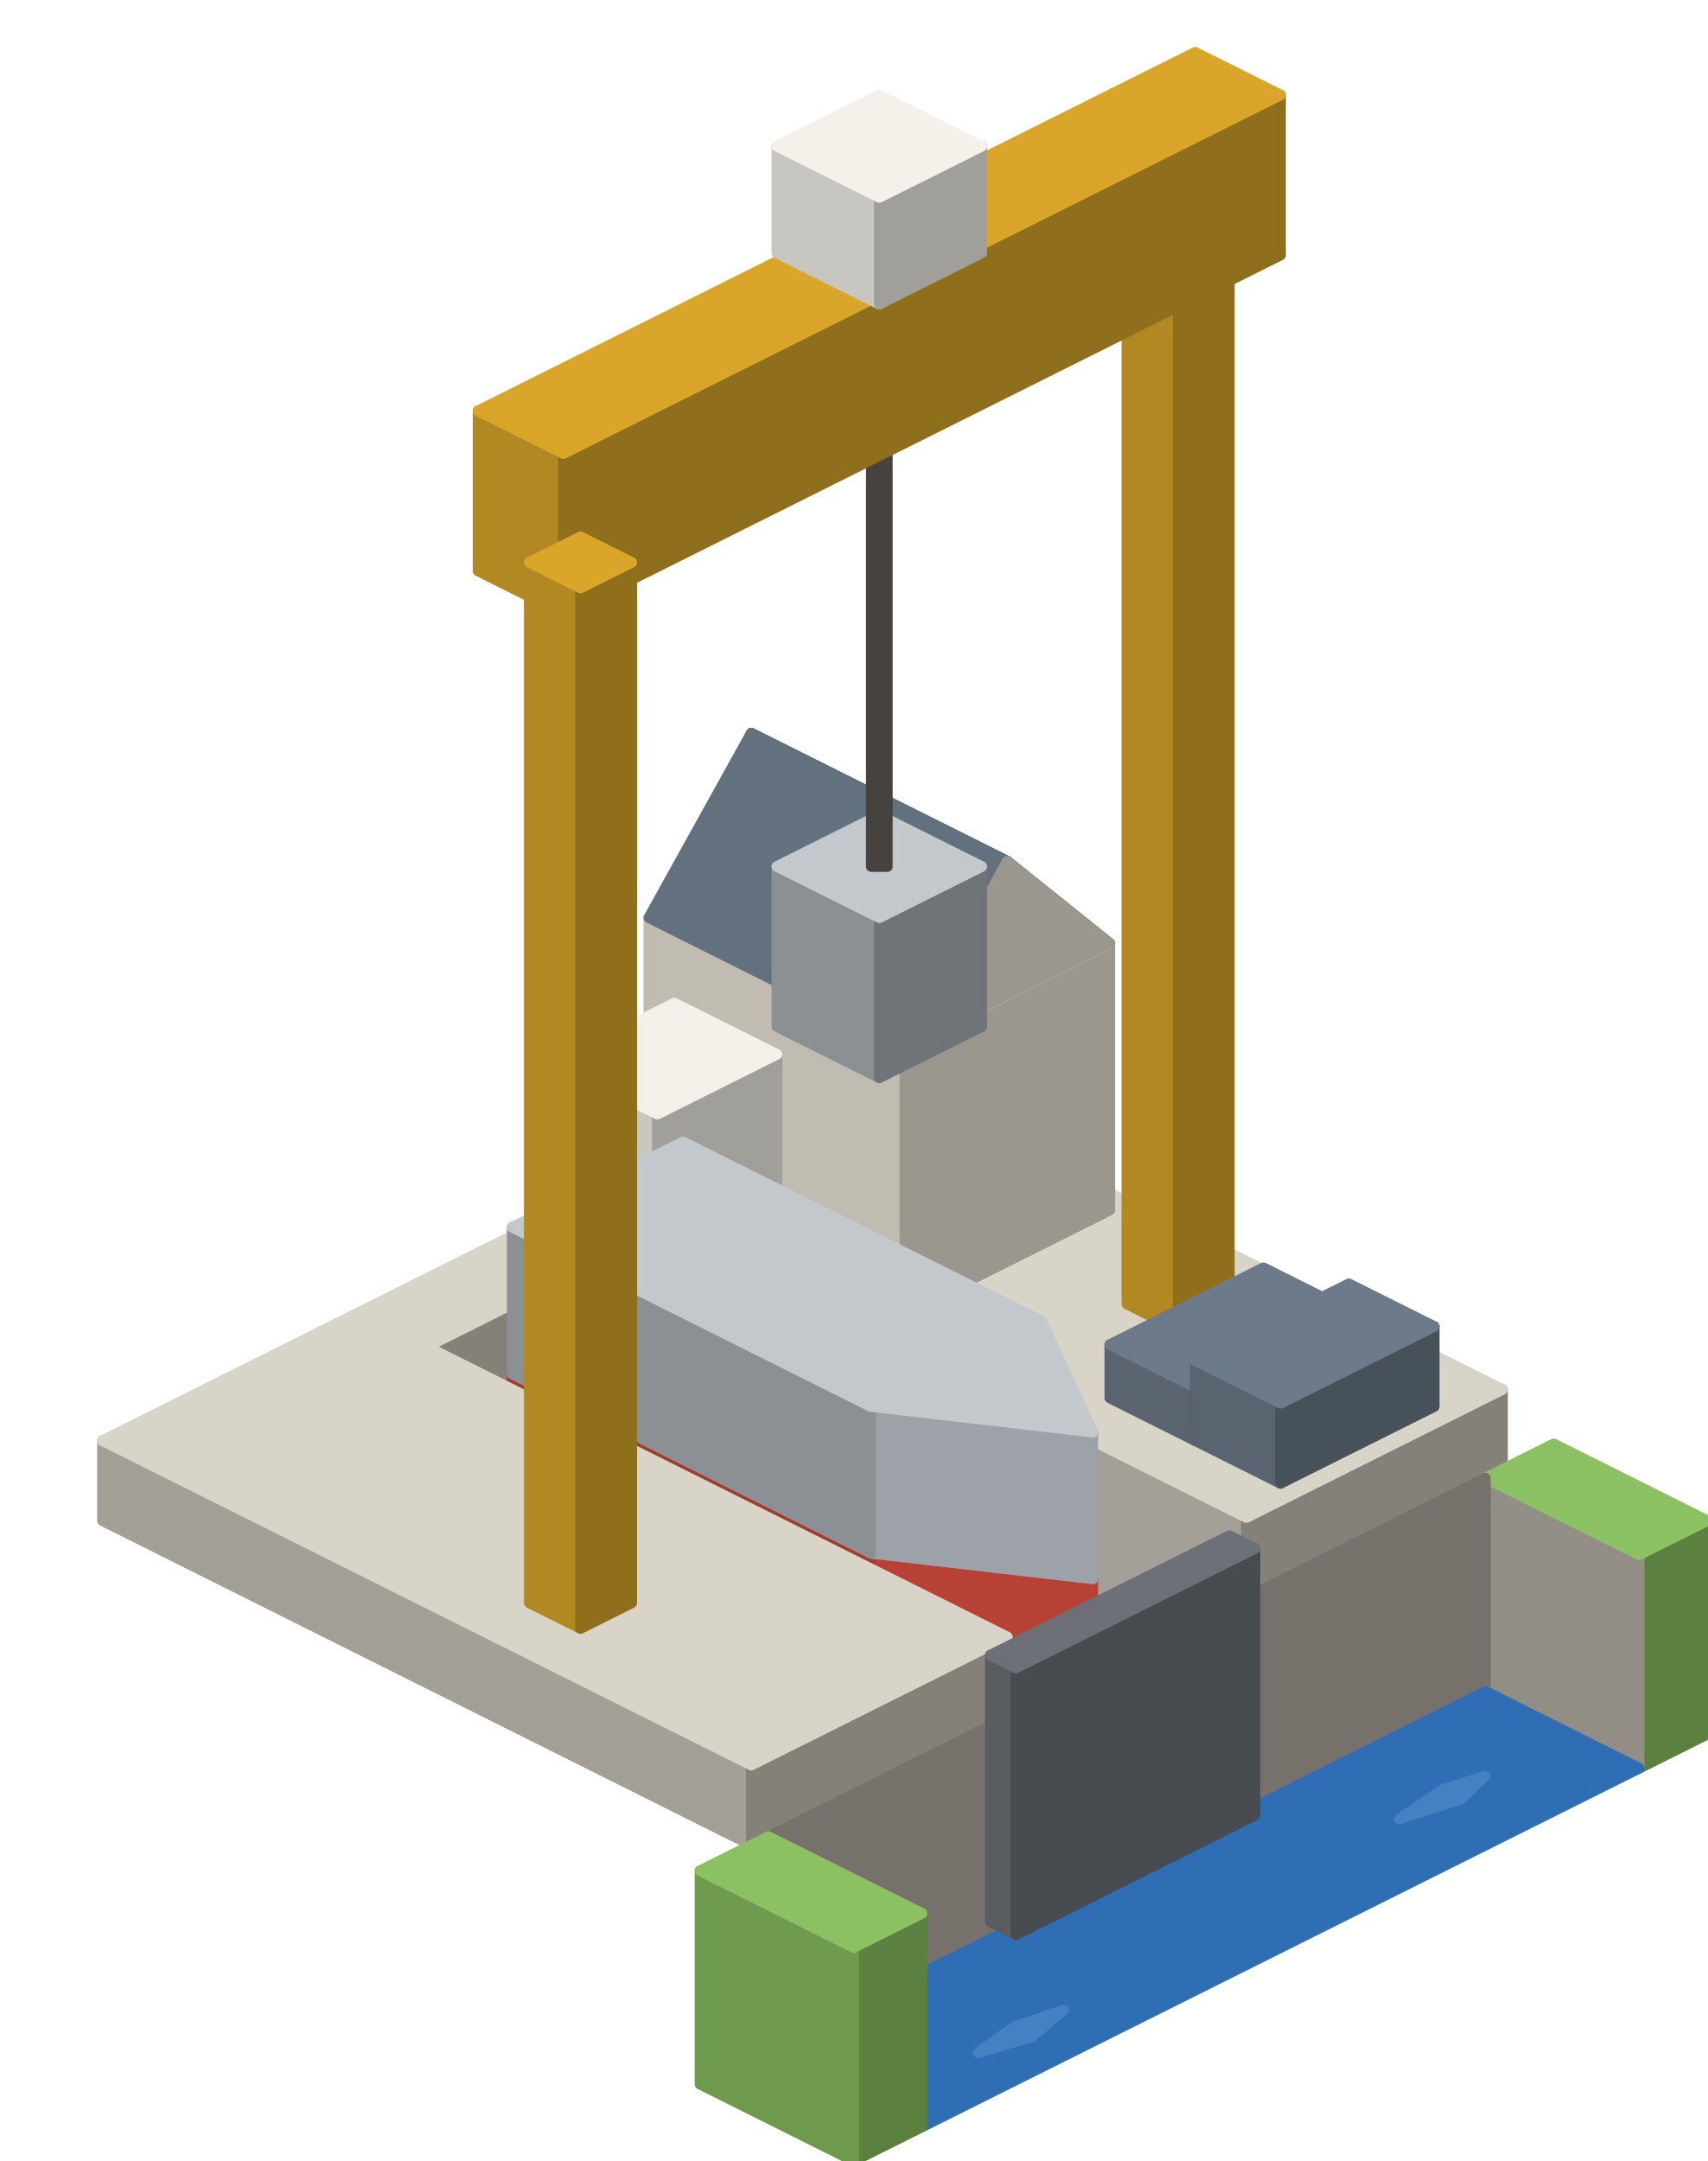
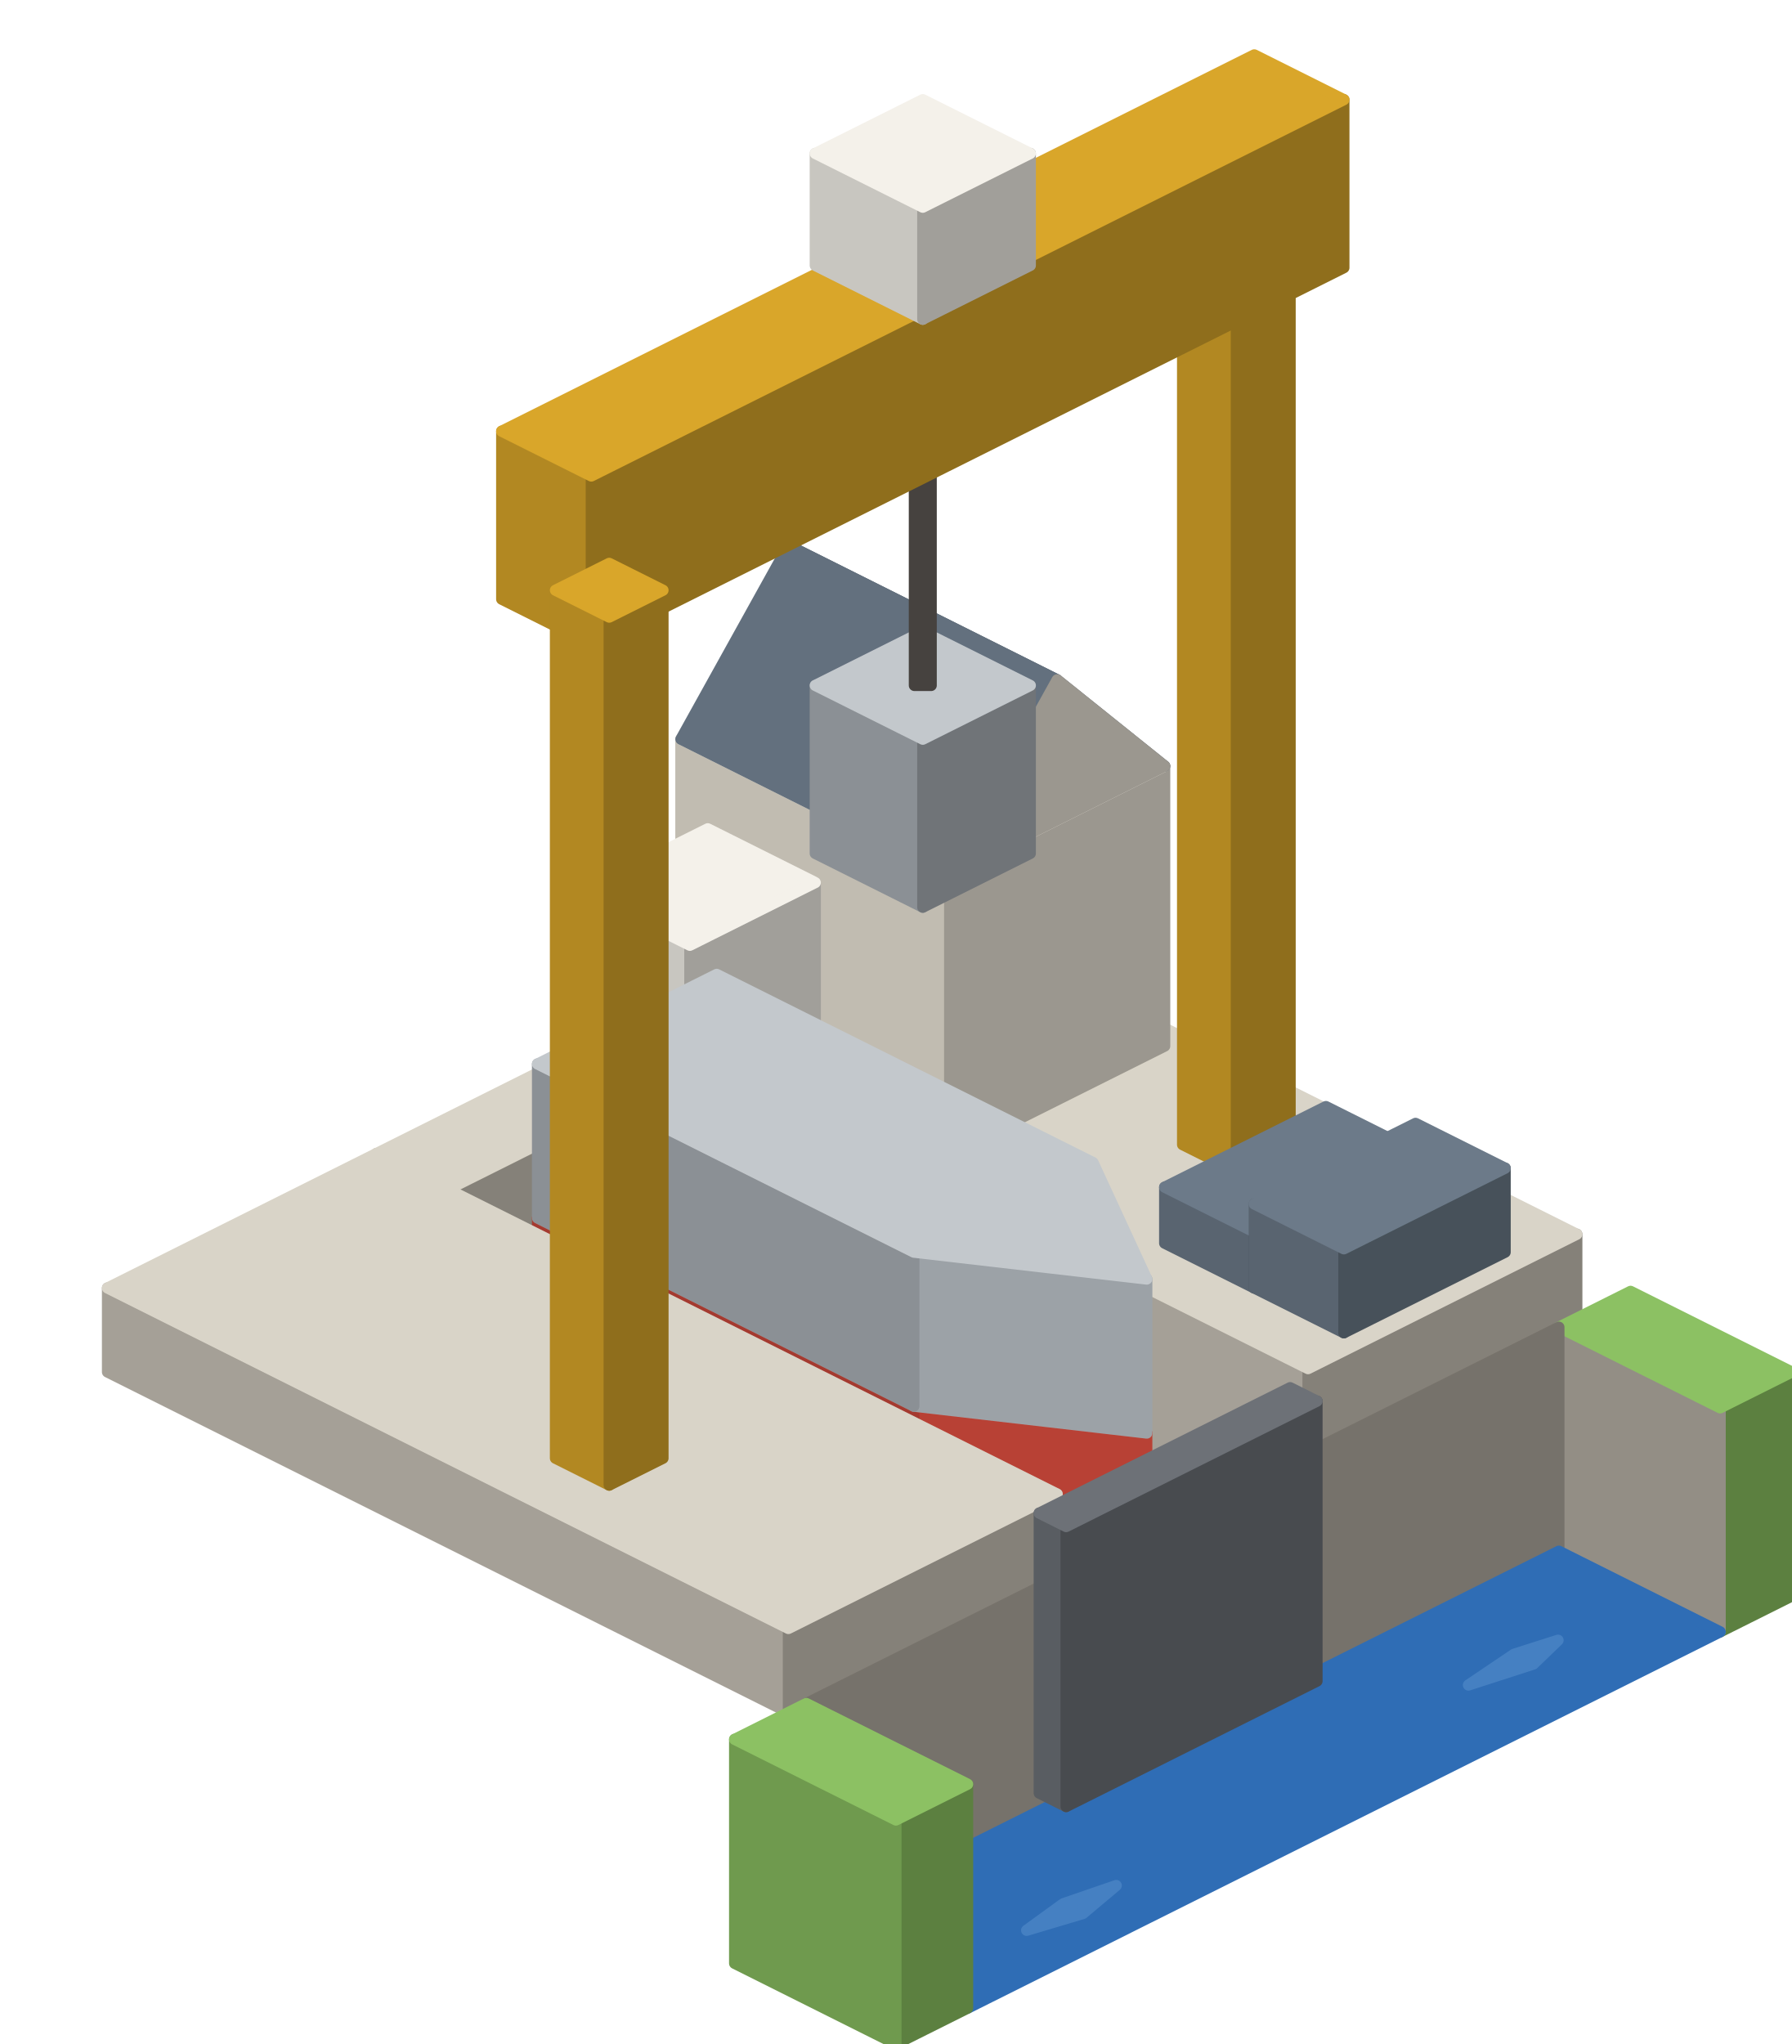
- <svg xmlns="http://www.w3.org/2000/svg" width="64" height="81" viewBox="0 0 64 81">
-   <g transform="translate(0 41)" stroke-linejoin="round" stroke-width="0.4">
+ <svg xmlns="http://www.w3.org/2000/svg" width="64" height="73" viewBox="0 0 64 73">
+   <g transform="translate(0 33)" stroke-linejoin="round" stroke-width="0.4">
    <polygon points="22.40,12.72 46.72,24.88 46.72,15.88 22.40,3.72" fill="#a5a097" stroke="#a5a097" />
    <polygon points="56.32,20.08 46.72,24.88 46.72,15.88 56.32,11.08" fill="#858179" stroke="#858179" />
    <polygon points="32.00,-1.08 56.32,11.08 46.72,15.88 22.40,3.72" fill="#d9d4c8" stroke="#d9d4c8" />
    <polygon points="24.32,3.40 33.92,8.20 33.92,-1.80 24.32,-6.60" fill="#c1bcb1" stroke="#c1bcb1" />
    <polygon points="41.60,4.36 33.92,8.20 33.92,-1.80 41.60,-5.64" fill="#9b978f" stroke="#9b978f" />
    <polygon points="32.00,-10.44 41.60,-5.64 33.92,-1.80 24.32,-6.60" fill="#ebe5d8" stroke="#ebe5d8" />
    <polygon points="32.00,-10.44 41.60,-5.64 37.76,-8.72 28.16,-13.52" fill="#505a65" stroke="#505a65" />
    <polygon points="24.32,-6.60 33.92,-1.80 37.76,-8.72 28.16,-13.52" fill="#63707e" stroke="#63707e" />
    <polygon points="41.60,-5.64 33.92,-1.80 37.76,-8.72" fill="#9b978f" stroke="#9b978f" />
    <polygon points="13.44,17.20 16.00,18.48 16.00,9.48 13.44,8.20" fill="#a5a097" stroke="#a5a097" />
    <polygon points="24.96,14.00 16.00,18.48 16.00,9.48 24.96,5.00" fill="#858179" stroke="#858179" />
    <polygon points="22.40,3.72 24.96,5.00 16.00,9.48 13.44,8.20" fill="#d9d4c8" stroke="#d9d4c8" />
-     <polygon points="42.24,7.88 44.16,8.84 44.16,-30.16 42.24,-31.12" fill="#b28822" stroke="#b28822" />
-     <polygon points="46.08,7.88 44.16,8.84 44.16,-30.16 46.08,-31.12" fill="#8f6e1c" stroke="#8f6e1c" />
-     <polygon points="44.16,-32.08 46.08,-31.12 44.16,-30.16 42.24,-31.12" fill="#d9a62a" stroke="#d9a62a" />
+     <polygon points="42.24,7.88 44.16,8.84 44.16,-22.16 42.24,-23.12" fill="#b28822" stroke="#b28822" />
+     <polygon points="46.08,7.88 44.16,8.84 44.16,-22.16 46.08,-23.12" fill="#8f6e1c" stroke="#8f6e1c" />
+     <polygon points="44.16,-24.08 46.08,-23.12 44.16,-22.16 42.24,-23.12" fill="#d9a62a" stroke="#d9a62a" />
    <polygon points="64.00,24.00 61.44,25.28 61.44,17.28 64.00,16.00" fill="#5c8040" stroke="#5c8040" />
    <polygon points="61.44,25.28 55.68,22.40 55.68,14.40 61.44,17.28" fill="#938e85" stroke="#938e85" />
    <polygon points="58.24,13.12 64.00,16.00 61.44,17.28 55.68,14.40" fill="#8cc163" stroke="#8cc163" />
    <polygon points="20.80,4.84 24.64,6.76 24.64,0.76 20.80,-1.16" fill="#c8c6c0" stroke="#c8c6c0" />
    <polygon points="29.12,4.52 24.64,6.76 24.64,0.76 29.12,-1.48" fill="#a19f9a" stroke="#a19f9a" />
    <polygon points="25.28,-3.40 29.12,-1.48 24.64,0.76 20.80,-1.16" fill="#f4f1ea" stroke="#f4f1ea" />
    <polygon points="41.60,11.40 44.80,13.00 44.80,11.00 41.60,9.40" fill="#596470" stroke="#596470" />
    <polygon points="50.56,10.12 44.80,13.00 44.80,11.00 50.56,8.12" fill="#47515a" stroke="#47515a" />
    <polygon points="47.36,6.52 50.56,8.12 44.80,11.00 41.60,9.40" fill="#6c7a89" stroke="#6c7a89" />
    <polygon points="44.80,13.00 48.00,14.60 48.00,11.60 44.80,10.00" fill="#596470" stroke="#596470" />
    <polygon points="53.76,11.72 48.00,14.60 48.00,11.60 53.76,8.72" fill="#47515a" stroke="#47515a" />
    <polygon points="50.56,7.12 53.76,8.72 48.00,11.60 44.80,10.00" fill="#6c7a89" stroke="#6c7a89" />
    <polygon points="16.00,18.48 37.12,29.04 37.12,28.74 16.00,18.18" fill="#74716c" stroke="#74716c" />
    <polygon points="46.08,24.56 37.12,29.04 37.12,28.74 46.08,24.26" fill="#5d5b57" stroke="#5d5b57" />
    <polygon points="24.96,13.70 46.08,24.26 37.12,28.74 16.00,18.18" fill="#8d8a84" stroke="#8d8a84" />
    <polygon points="40.96,26.18 32.64,25.22 32.64,17.22 40.96,18.18" fill="#b84135" stroke="#b84135" />
    <polygon points="32.64,25.22 19.20,18.50 19.20,10.50 32.64,17.22" fill="#a43a30" stroke="#a43a30" />
    <polygon points="25.60,7.30 39.04,14.02 40.96,18.18 32.64,17.22 19.20,10.50" fill="#c8473a" stroke="#c8473a" />
    <polygon points="40.96,18.18 32.64,17.22 32.64,11.72 40.96,12.68" fill="#9ca2a7" stroke="#9ca2a7" />
    <polygon points="32.64,17.22 19.20,10.50 19.20,5.00 32.64,11.72" fill="#8b9095" stroke="#8b9095" />
    <polygon points="25.60,1.80 39.04,8.52 40.96,12.68 32.64,11.72 19.20,5.00" fill="#c3c8cc" stroke="#c3c8cc" />
    <polygon points="29.12,-2.52 32.96,-0.60 32.96,-6.60 29.12,-8.52" fill="#8b9095" stroke="#8b9095" />
    <polygon points="36.80,-2.52 32.96,-0.60 32.96,-6.60 36.80,-8.52" fill="#707478" stroke="#707478" />
    <polygon points="32.96,-10.44 36.80,-8.52 32.96,-6.60 29.12,-8.52" fill="#c3c8cc" stroke="#c3c8cc" />
-     <polygon points="32.66,-25.52 32.66,-8.52 33.26,-8.52 33.26,-25.52" fill="#46423f" stroke="#46423f" />
-     <polygon points="17.92,-19.60 21.12,-18.00 21.12,-24.00 17.92,-25.60" fill="#b28822" stroke="#b28822" />
-     <polygon points="48.00,-31.44 21.12,-18.00 21.12,-24.00 48.00,-37.44" fill="#8f6e1c" stroke="#8f6e1c" />
-     <polygon points="44.80,-39.04 48.00,-37.44 21.12,-24.00 17.92,-25.60" fill="#d9a62a" stroke="#d9a62a" />
-     <polygon points="29.12,-31.52 32.96,-29.60 32.96,-33.60 29.12,-35.52" fill="#c8c6c0" stroke="#c8c6c0" />
-     <polygon points="36.80,-31.52 32.96,-29.60 32.96,-33.60 36.80,-35.52" fill="#a19f9a" stroke="#a19f9a" />
-     <polygon points="32.96,-37.44 36.80,-35.52 32.96,-33.60 29.12,-35.52" fill="#f4f1ea" stroke="#f4f1ea" />
+     <polygon points="32.66,-17.52 32.66,-8.52 33.26,-8.52 33.26,-17.52" fill="#46423f" stroke="#46423f" />
+     <polygon points="17.92,-11.60 21.12,-10.00 21.12,-16.00 17.92,-17.60" fill="#b28822" stroke="#b28822" />
+     <polygon points="48.00,-23.44 21.12,-10.00 21.12,-16.00 48.00,-29.44" fill="#8f6e1c" stroke="#8f6e1c" />
+     <polygon points="44.80,-31.04 48.00,-29.44 21.12,-16.00 17.92,-17.60" fill="#d9a62a" stroke="#d9a62a" />
+     <polygon points="29.12,-23.52 32.96,-21.60 32.96,-25.60 29.12,-27.52" fill="#c8c6c0" stroke="#c8c6c0" />
+     <polygon points="36.80,-23.52 32.96,-21.60 32.96,-25.60 36.80,-27.52" fill="#a19f9a" stroke="#a19f9a" />
+     <polygon points="32.96,-29.44 36.80,-27.52 32.96,-25.60 29.12,-27.52" fill="#f4f1ea" stroke="#f4f1ea" />
    <polygon points="3.84,16.00 28.16,28.16 28.16,25.16 3.84,13.00" fill="#a5a097" stroke="#a5a097" />
    <polygon points="37.76,23.36 28.16,28.16 28.16,25.16 37.76,20.36" fill="#858179" stroke="#858179" />
    <polygon points="13.44,8.20 37.76,20.36 28.16,25.16 3.84,13.00" fill="#d9d4c8" stroke="#d9d4c8" />
-     <polygon points="19.84,19.08 21.76,20.04 21.76,-18.96 19.84,-19.92" fill="#b28822" stroke="#b28822" />
-     <polygon points="23.68,19.08 21.76,20.04 21.76,-18.96 23.68,-19.92" fill="#8f6e1c" stroke="#8f6e1c" />
-     <polygon points="21.76,-20.88 23.68,-19.92 21.76,-18.96 19.84,-19.92" fill="#d9a62a" stroke="#d9a62a" />
+     <polygon points="19.84,19.08 21.76,20.04 21.76,-10.96 19.84,-11.92" fill="#b28822" stroke="#b28822" />
+     <polygon points="23.68,19.08 21.76,20.04 21.76,-10.96 23.68,-11.92" fill="#8f6e1c" stroke="#8f6e1c" />
+     <polygon points="21.76,-12.88 23.68,-11.92 21.76,-10.96 19.84,-11.92" fill="#d9a62a" stroke="#d9a62a" />
    <polygon points="55.68,22.40 28.80,35.84 28.80,27.84 55.68,14.40" fill="#76726b" stroke="#76726b" />
    <polygon points="55.68,22.40 61.44,25.28 34.56,38.72 28.80,35.84" fill="#2f6db5" stroke="#2f6db5" />
    <polygon points="55.65,25.58 54.77,26.43 52.45,27.18 54.08,26.08" fill="#4580c2" stroke="#4580c2" />
    <polygon points="39.87,34.34 38.68,35.34 36.67,35.94 37.98,34.99" fill="#4580c2" stroke="#4580c2" />
    <polygon points="37.12,31.04 38.08,31.52 38.08,21.52 37.12,21.04" fill="#595d62" stroke="#595d62" />
    <polygon points="47.04,27.04 38.08,31.52 38.08,21.52 47.04,17.04" fill="#484b4f" stroke="#484b4f" />
    <polygon points="46.08,16.56 47.04,17.04 38.08,21.52 37.12,21.04" fill="#6d7177" stroke="#6d7177" />
    <polygon points="34.56,38.72 32.00,40.00 32.00,32.00 34.56,30.72" fill="#5c8040" stroke="#5c8040" />
    <polygon points="32.00,40.00 26.24,37.12 26.24,29.12 32.00,32.00" fill="#6f9a4e" stroke="#6f9a4e" />
    <polygon points="28.80,27.84 34.56,30.72 32.00,32.00 26.24,29.12" fill="#8cc163" stroke="#8cc163" />
  </g>
</svg>
